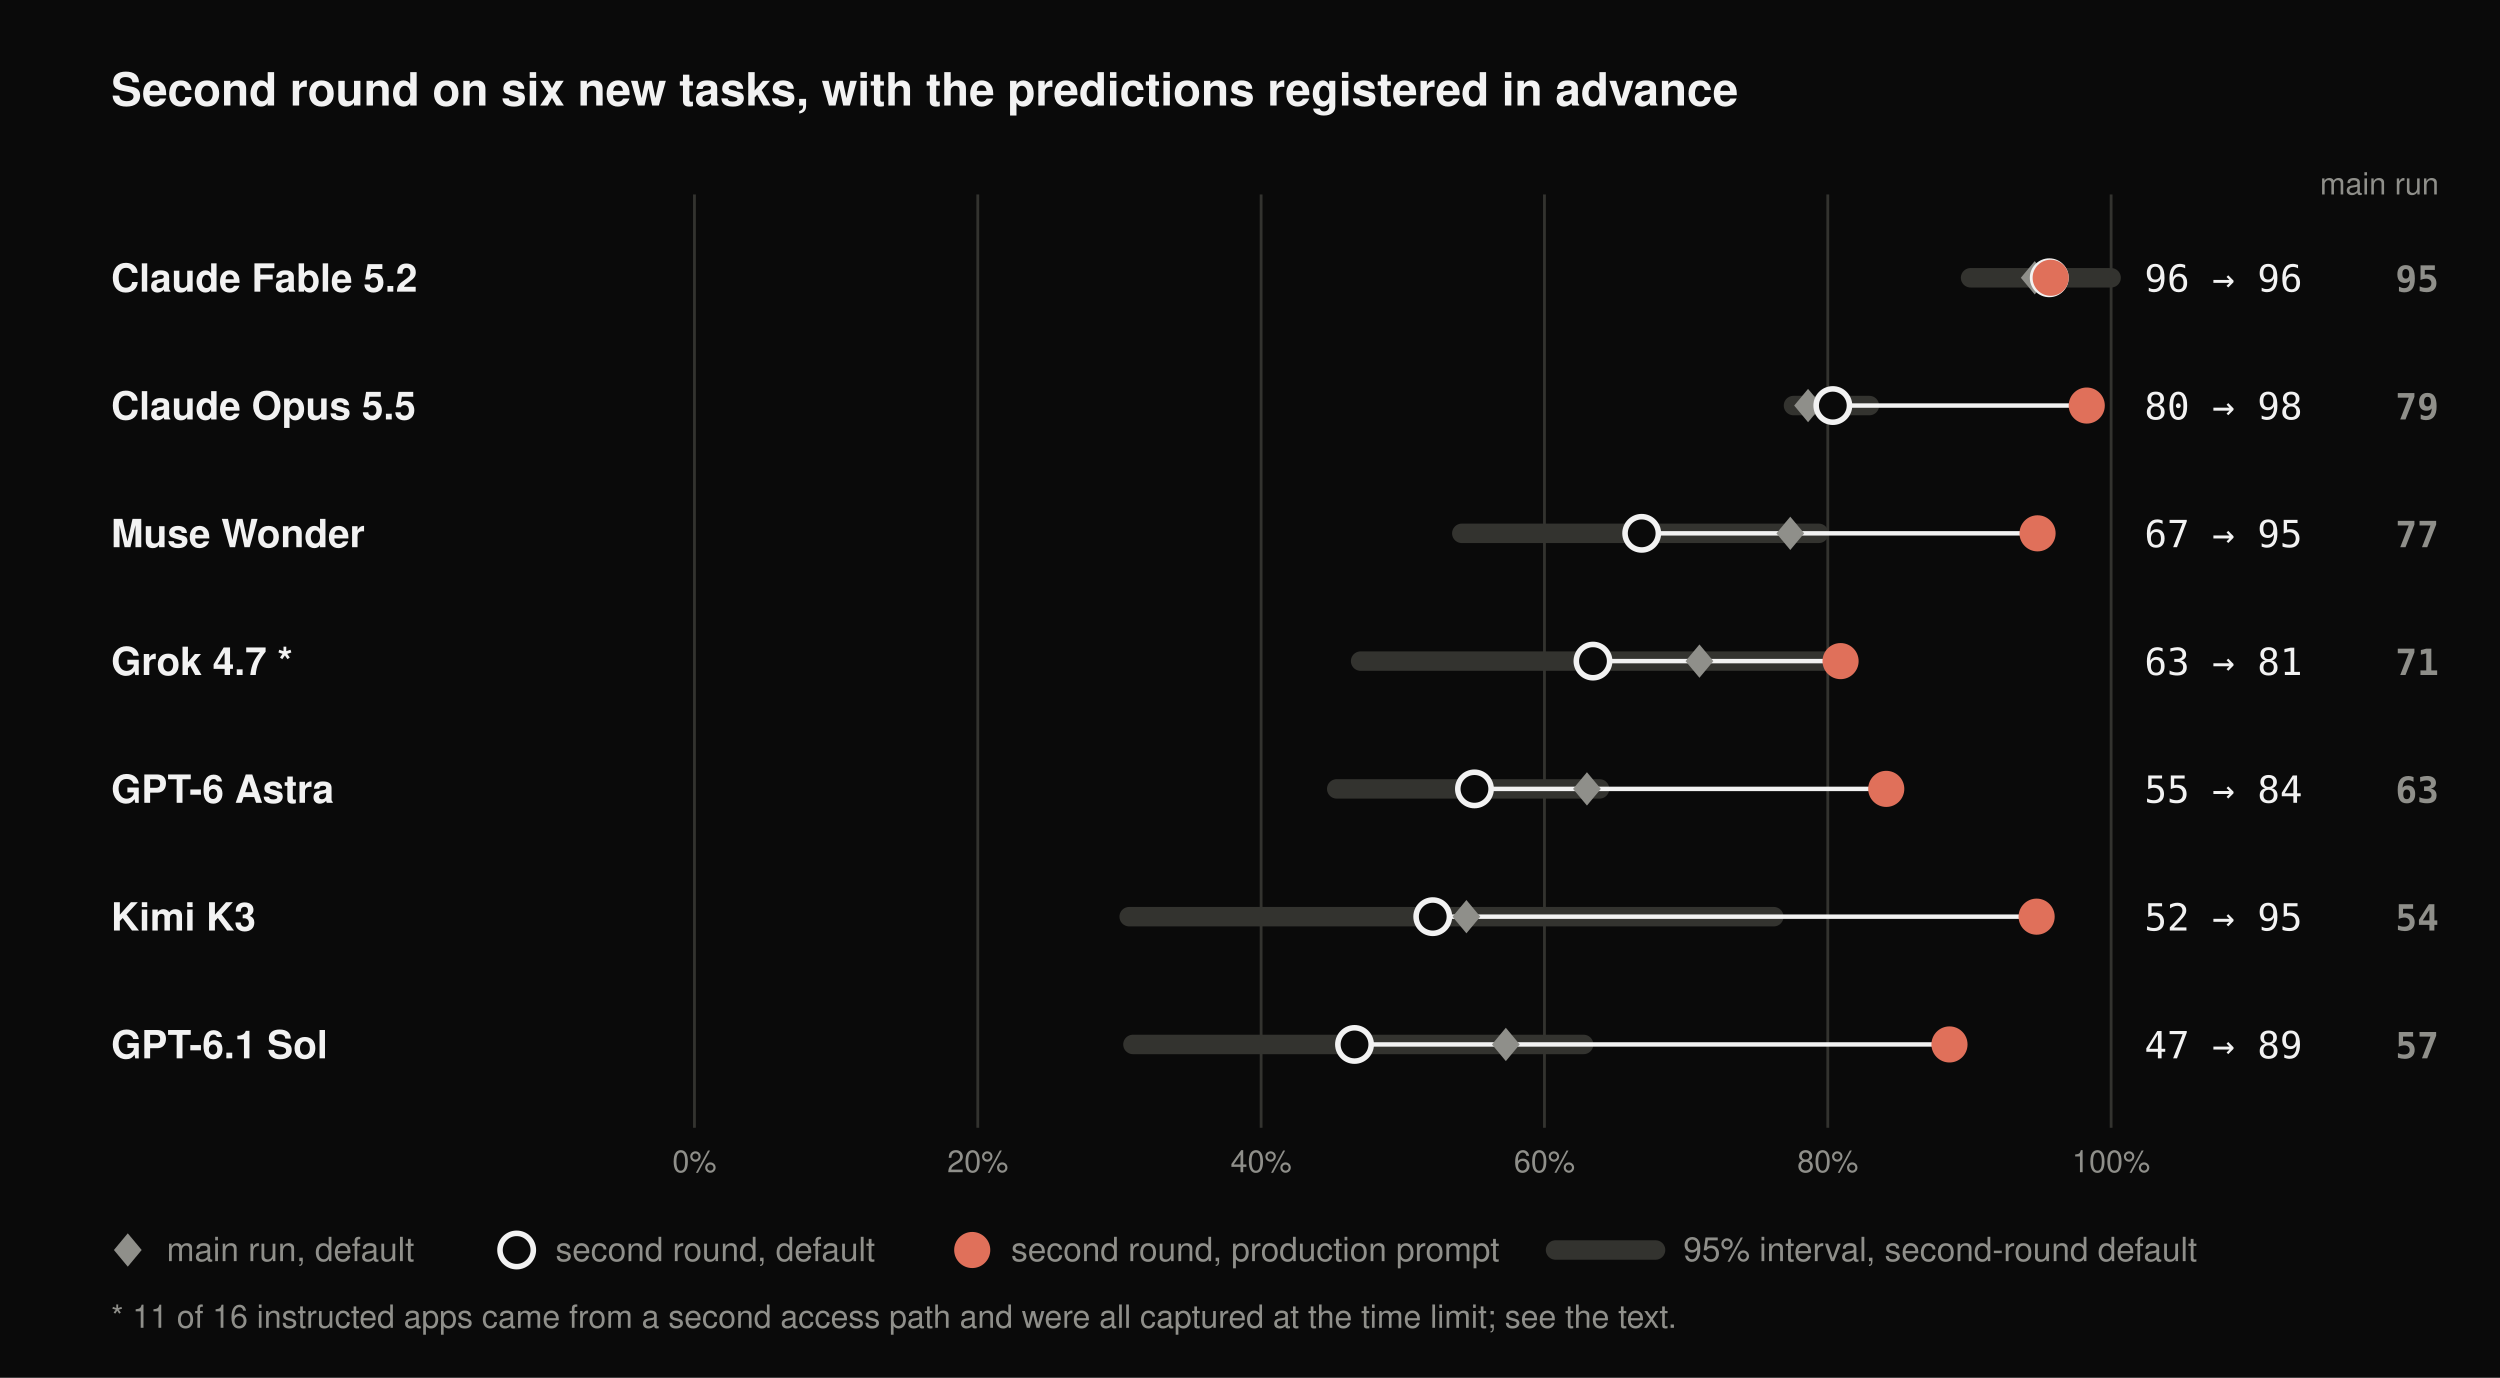
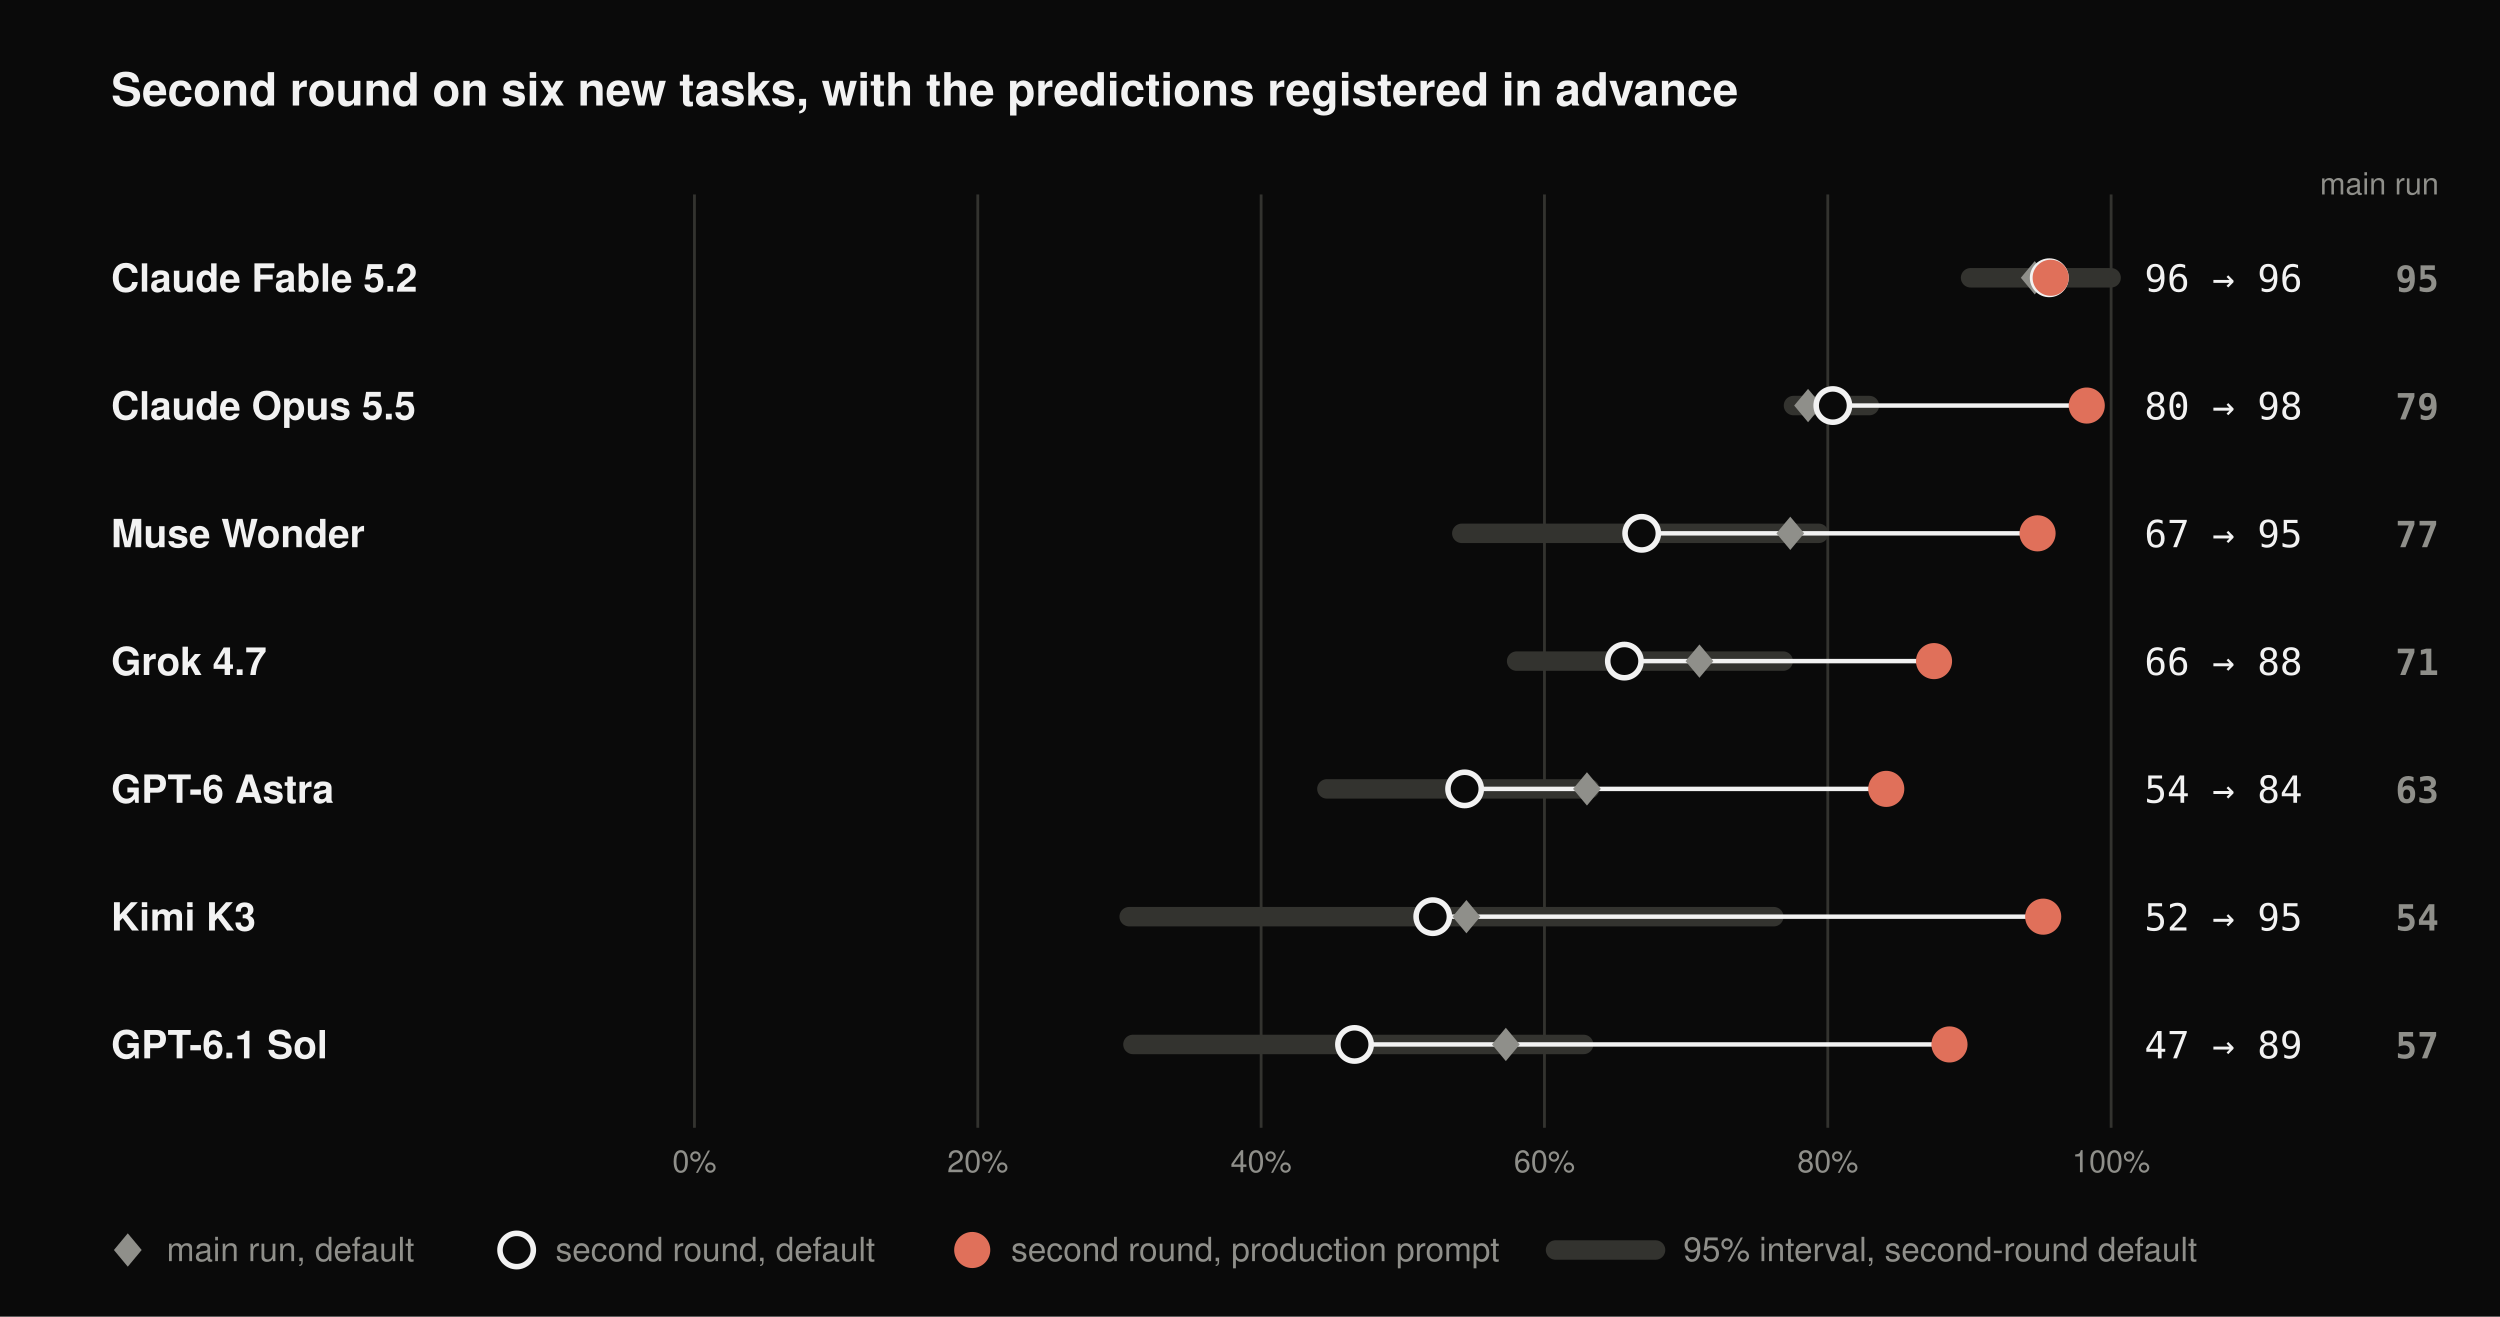
- <svg xmlns="http://www.w3.org/2000/svg" viewBox="0 0 900 496" width="900" height="496">
-   <rect width="900" height="496" fill="#0a0a0a" />
+ <svg xmlns="http://www.w3.org/2000/svg" viewBox="0 0 900 474" width="900" height="474">
+   <rect width="900" height="474" fill="#0a0a0a" />
  <defs>
    <marker id="a" viewBox="0 0 10 10" refX="9" refY="5" markerWidth="7" markerHeight="7" orient="auto">
      <path d="M0,0 L10,5 L0,10 z" fill="#f2f2f2" />
    </marker>
    <marker id="am" viewBox="0 0 10 10" refX="9" refY="5" markerWidth="7" markerHeight="7" orient="auto">
      <path d="M0,0 L10,5 L0,10 z" fill="#8f8f8a" />
    </marker>
  </defs>
  <text x="40" y="38" font-size="16.5" fill="#f2f2f2" text-anchor="start" font-weight="600" font-family="ui-sans-serif,-apple-system,Helvetica,Arial,sans-serif">Second round on six new tasks, with the predictions registered in advance</text>
  <line x1="250.0" y1="70" x2="250.0" y2="406" stroke="#33332f" stroke-width="1" />
  <text x="250.0" y="422" font-size="11" fill="#8f8f8a" text-anchor="middle" font-weight="400" font-family="ui-sans-serif,-apple-system,Helvetica,Arial,sans-serif">0%</text>
  <line x1="352.0" y1="70" x2="352.0" y2="406" stroke="#33332f" stroke-width="1" />
  <text x="352.0" y="422" font-size="11" fill="#8f8f8a" text-anchor="middle" font-weight="400" font-family="ui-sans-serif,-apple-system,Helvetica,Arial,sans-serif">20%</text>
  <line x1="454.0" y1="70" x2="454.0" y2="406" stroke="#33332f" stroke-width="1" />
  <text x="454.0" y="422" font-size="11" fill="#8f8f8a" text-anchor="middle" font-weight="400" font-family="ui-sans-serif,-apple-system,Helvetica,Arial,sans-serif">40%</text>
  <line x1="556.0" y1="70" x2="556.0" y2="406" stroke="#33332f" stroke-width="1" />
  <text x="556.0" y="422" font-size="11" fill="#8f8f8a" text-anchor="middle" font-weight="400" font-family="ui-sans-serif,-apple-system,Helvetica,Arial,sans-serif">60%</text>
  <line x1="658.0" y1="70" x2="658.0" y2="406" stroke="#33332f" stroke-width="1" />
  <text x="658.0" y="422" font-size="11" fill="#8f8f8a" text-anchor="middle" font-weight="400" font-family="ui-sans-serif,-apple-system,Helvetica,Arial,sans-serif">80%</text>
  <line x1="760.0" y1="70" x2="760.0" y2="406" stroke="#33332f" stroke-width="1" />
  <text x="760.0" y="422" font-size="11" fill="#8f8f8a" text-anchor="middle" font-weight="400" font-family="ui-sans-serif,-apple-system,Helvetica,Arial,sans-serif">100%</text>
  <text x="40" y="105" font-size="14" fill="#f2f2f2" text-anchor="start" font-weight="600" font-family="ui-sans-serif,-apple-system,Helvetica,Arial,sans-serif">Claude Fable 5.2</text>
  <line x1="709.405" y1="100" x2="760.0" y2="100" stroke="#33332f" stroke-width="7" stroke-linecap="round" />
  <line x1="737.738" y1="100" x2="738.244" y2="100" stroke="#f2f2f2" stroke-width="1.6" />
  <path d="M732.5,94 l5,6 l-5,6 l-5,-6 z" fill="#8f8f8a" />
  <circle cx="737.738" cy="100" r="6" fill="#0a0a0a" stroke="#f2f2f2" stroke-width="2" />
  <circle cx="738.244" cy="100" r="6.5" fill="#e0705a" />
  <text x="772" y="105" font-size="13.5" fill="#f2f2f2" text-anchor="start" font-weight="400" font-family="ui-monospace,SFMono-Regular,Menlo,monospace">96 → 96</text>
  <text x="878" y="105" font-size="13" fill="#8f8f8a" text-anchor="end" font-weight="600" font-family="ui-monospace,SFMono-Regular,Menlo,monospace">95</text>
  <text x="40" y="151" font-size="14" fill="#f2f2f2" text-anchor="start" font-weight="600" font-family="ui-sans-serif,-apple-system,Helvetica,Arial,sans-serif">Claude Opus 5.5</text>
  <line x1="645.655" y1="146" x2="672.976" y2="146" stroke="#33332f" stroke-width="7" stroke-linecap="round" />
  <line x1="659.821" y1="146" x2="751.23" y2="146" stroke="#f2f2f2" stroke-width="1.6" />
  <path d="M650.9,140 l5,6 l-5,6 l-5,-6 z" fill="#8f8f8a" />
  <circle cx="659.821" cy="146" r="6" fill="#0a0a0a" stroke="#f2f2f2" stroke-width="2" />
  <circle cx="751.23" cy="146" r="6.5" fill="#e0705a" />
  <text x="772" y="151" font-size="13.5" fill="#f2f2f2" text-anchor="start" font-weight="400" font-family="ui-monospace,SFMono-Regular,Menlo,monospace">80 → 98</text>
  <text x="878" y="151" font-size="13" fill="#8f8f8a" text-anchor="end" font-weight="600" font-family="ui-monospace,SFMono-Regular,Menlo,monospace">79</text>
  <text x="40" y="197" font-size="14" fill="#f2f2f2" text-anchor="start" font-weight="600" font-family="ui-sans-serif,-apple-system,Helvetica,Arial,sans-serif">Muse Wonder</text>
  <line x1="526.25" y1="192" x2="654.762" y2="192" stroke="#33332f" stroke-width="7" stroke-linecap="round" />
  <line x1="591.012" y1="192" x2="733.522" y2="192" stroke="#f2f2f2" stroke-width="1.6" />
  <path d="M644.5,186 l5,6 l-5,6 l-5,-6 z" fill="#8f8f8a" />
  <circle cx="591.012" cy="192" r="6" fill="#0a0a0a" stroke="#f2f2f2" stroke-width="2" />
  <circle cx="733.522" cy="192" r="6.5" fill="#e0705a" />
  <text x="772" y="197" font-size="13.5" fill="#f2f2f2" text-anchor="start" font-weight="400" font-family="ui-monospace,SFMono-Regular,Menlo,monospace">67 → 95</text>
  <text x="878" y="197" font-size="13" fill="#8f8f8a" text-anchor="end" font-weight="600" font-family="ui-monospace,SFMono-Regular,Menlo,monospace">77</text>
-   <text x="40" y="243" font-size="14" fill="#f2f2f2" text-anchor="start" font-weight="600" font-family="ui-sans-serif,-apple-system,Helvetica,Arial,sans-serif">Grok 4.7 *</text>
-   <line x1="489.821" y1="238" x2="662.52" y2="238" stroke="#33332f" stroke-width="7" stroke-linecap="round" />
-   <line x1="573.472" y1="238" x2="662.604" y2="238" stroke="#f2f2f2" stroke-width="1.6" />
+   <text x="40" y="243" font-size="14" fill="#f2f2f2" text-anchor="start" font-weight="600" font-family="ui-sans-serif,-apple-system,Helvetica,Arial,sans-serif">Grok 4.7</text>
+   <line x1="545.982" y1="238" x2="641.944" y2="238" stroke="#33332f" stroke-width="7" stroke-linecap="round" />
+   <line x1="584.772" y1="238" x2="696.25" y2="238" stroke="#f2f2f2" stroke-width="1.6" />
  <path d="M611.8,232 l5,6 l-5,6 l-5,-6 z" fill="#8f8f8a" />
-   <circle cx="573.472" cy="238" r="6" fill="#0a0a0a" stroke="#f2f2f2" stroke-width="2" />
-   <circle cx="662.604" cy="238" r="6.5" fill="#e0705a" />
-   <text x="772" y="243" font-size="13.5" fill="#f2f2f2" text-anchor="start" font-weight="400" font-family="ui-monospace,SFMono-Regular,Menlo,monospace">63 → 81</text>
+   <circle cx="584.772" cy="238" r="6" fill="#0a0a0a" stroke="#f2f2f2" stroke-width="2" />
+   <circle cx="696.25" cy="238" r="6.5" fill="#e0705a" />
+   <text x="772" y="243" font-size="13.5" fill="#f2f2f2" text-anchor="start" font-weight="400" font-family="ui-monospace,SFMono-Regular,Menlo,monospace">66 → 88</text>
  <text x="878" y="243" font-size="13" fill="#8f8f8a" text-anchor="end" font-weight="600" font-family="ui-monospace,SFMono-Regular,Menlo,monospace">71</text>
  <text x="40" y="289" font-size="14" fill="#f2f2f2" text-anchor="start" font-weight="600" font-family="ui-sans-serif,-apple-system,Helvetica,Arial,sans-serif">GPT-6 Astra</text>
-   <line x1="481.22" y1="284" x2="575.833" y2="284" stroke="#33332f" stroke-width="7" stroke-linecap="round" />
-   <line x1="530.804" y1="284" x2="679.048" y2="284" stroke="#f2f2f2" stroke-width="1.6" />
+   <line x1="477.679" y1="284" x2="572.292" y2="284" stroke="#33332f" stroke-width="7" stroke-linecap="round" />
+   <line x1="527.262" y1="284" x2="679.048" y2="284" stroke="#f2f2f2" stroke-width="1.6" />
  <path d="M571.3,278 l5,6 l-5,6 l-5,-6 z" fill="#8f8f8a" />
-   <circle cx="530.804" cy="284" r="6" fill="#0a0a0a" stroke="#f2f2f2" stroke-width="2" />
+   <circle cx="527.262" cy="284" r="6" fill="#0a0a0a" stroke="#f2f2f2" stroke-width="2" />
  <circle cx="679.048" cy="284" r="6.5" fill="#e0705a" />
-   <text x="772" y="289" font-size="13.5" fill="#f2f2f2" text-anchor="start" font-weight="400" font-family="ui-monospace,SFMono-Regular,Menlo,monospace">55 → 84</text>
+   <text x="772" y="289" font-size="13.5" fill="#f2f2f2" text-anchor="start" font-weight="400" font-family="ui-monospace,SFMono-Regular,Menlo,monospace">54 → 84</text>
  <text x="878" y="289" font-size="13" fill="#8f8f8a" text-anchor="end" font-weight="600" font-family="ui-monospace,SFMono-Regular,Menlo,monospace">63</text>
  <text x="40" y="335" font-size="14" fill="#f2f2f2" text-anchor="start" font-weight="600" font-family="ui-sans-serif,-apple-system,Helvetica,Arial,sans-serif">Kimi K3</text>
  <line x1="406.508" y1="330" x2="638.571" y2="330" stroke="#33332f" stroke-width="7" stroke-linecap="round" />
-   <line x1="515.794" y1="330" x2="733.185" y2="330" stroke="#f2f2f2" stroke-width="1.6" />
+   <line x1="515.794" y1="330" x2="735.546" y2="330" stroke="#f2f2f2" stroke-width="1.6" />
  <path d="M527.9,324 l5,6 l-5,6 l-5,-6 z" fill="#8f8f8a" />
  <circle cx="515.794" cy="330" r="6" fill="#0a0a0a" stroke="#f2f2f2" stroke-width="2" />
-   <circle cx="733.185" cy="330" r="6.5" fill="#e0705a" />
+   <circle cx="735.546" cy="330" r="6.5" fill="#e0705a" />
  <text x="772" y="335" font-size="13.5" fill="#f2f2f2" text-anchor="start" font-weight="400" font-family="ui-monospace,SFMono-Regular,Menlo,monospace">52 → 95</text>
  <text x="878" y="335" font-size="13" fill="#8f8f8a" text-anchor="end" font-weight="600" font-family="ui-monospace,SFMono-Regular,Menlo,monospace">54</text>
  <text x="40" y="381" font-size="14" fill="#f2f2f2" text-anchor="start" font-weight="600" font-family="ui-sans-serif,-apple-system,Helvetica,Arial,sans-serif">GPT-6.1 Sol</text>
  <line x1="407.857" y1="376" x2="570.099" y2="376" stroke="#33332f" stroke-width="7" stroke-linecap="round" />
  <line x1="487.629" y1="376" x2="701.815" y2="376" stroke="#f2f2f2" stroke-width="1.6" />
  <path d="M542.1,370 l5,6 l-5,6 l-5,-6 z" fill="#8f8f8a" />
  <circle cx="487.629" cy="376" r="6" fill="#0a0a0a" stroke="#f2f2f2" stroke-width="2" />
  <circle cx="701.815" cy="376" r="6.5" fill="#e0705a" />
  <text x="772" y="381" font-size="13.5" fill="#f2f2f2" text-anchor="start" font-weight="400" font-family="ui-monospace,SFMono-Regular,Menlo,monospace">47 → 89</text>
  <text x="878" y="381" font-size="13" fill="#8f8f8a" text-anchor="end" font-weight="600" font-family="ui-monospace,SFMono-Regular,Menlo,monospace">57</text>
  <text x="878" y="70" font-size="11" fill="#8f8f8a" text-anchor="end" font-weight="400" font-family="ui-sans-serif,-apple-system,Helvetica,Arial,sans-serif">main run</text>
  <path d="M46,444 l5,6 l-5,6 l-5,-6 z" fill="#8f8f8a" />
  <text x="60" y="454" font-size="12" fill="#8f8f8a" text-anchor="start" font-weight="400" font-family="ui-sans-serif,-apple-system,Helvetica,Arial,sans-serif">main run, default</text>
  <circle cx="186" cy="450" r="6" fill="#0a0a0a" stroke="#f2f2f2" stroke-width="2" />
  <text x="200" y="454" font-size="12" fill="#8f8f8a" text-anchor="start" font-weight="400" font-family="ui-sans-serif,-apple-system,Helvetica,Arial,sans-serif">second round, default</text>
  <circle cx="350" cy="450" r="6.5" fill="#e0705a" />
  <text x="364" y="454" font-size="12" fill="#8f8f8a" text-anchor="start" font-weight="400" font-family="ui-sans-serif,-apple-system,Helvetica,Arial,sans-serif">second round, production prompt</text>
  <line x1="560" y1="450" x2="596" y2="450" stroke="#33332f" stroke-width="7" stroke-linecap="round" />
  <text x="606" y="454" font-size="12" fill="#8f8f8a" text-anchor="start" font-weight="400" font-family="ui-sans-serif,-apple-system,Helvetica,Arial,sans-serif">95% interval, second-round default</text>
-   <text x="40" y="478" font-size="11.5" fill="#8f8f8a" text-anchor="start" font-weight="400" font-family="ui-sans-serif,-apple-system,Helvetica,Arial,sans-serif">* 11 of 16 instructed apps came from a second access path and were all captured at the time limit; see the text.</text>
</svg>
